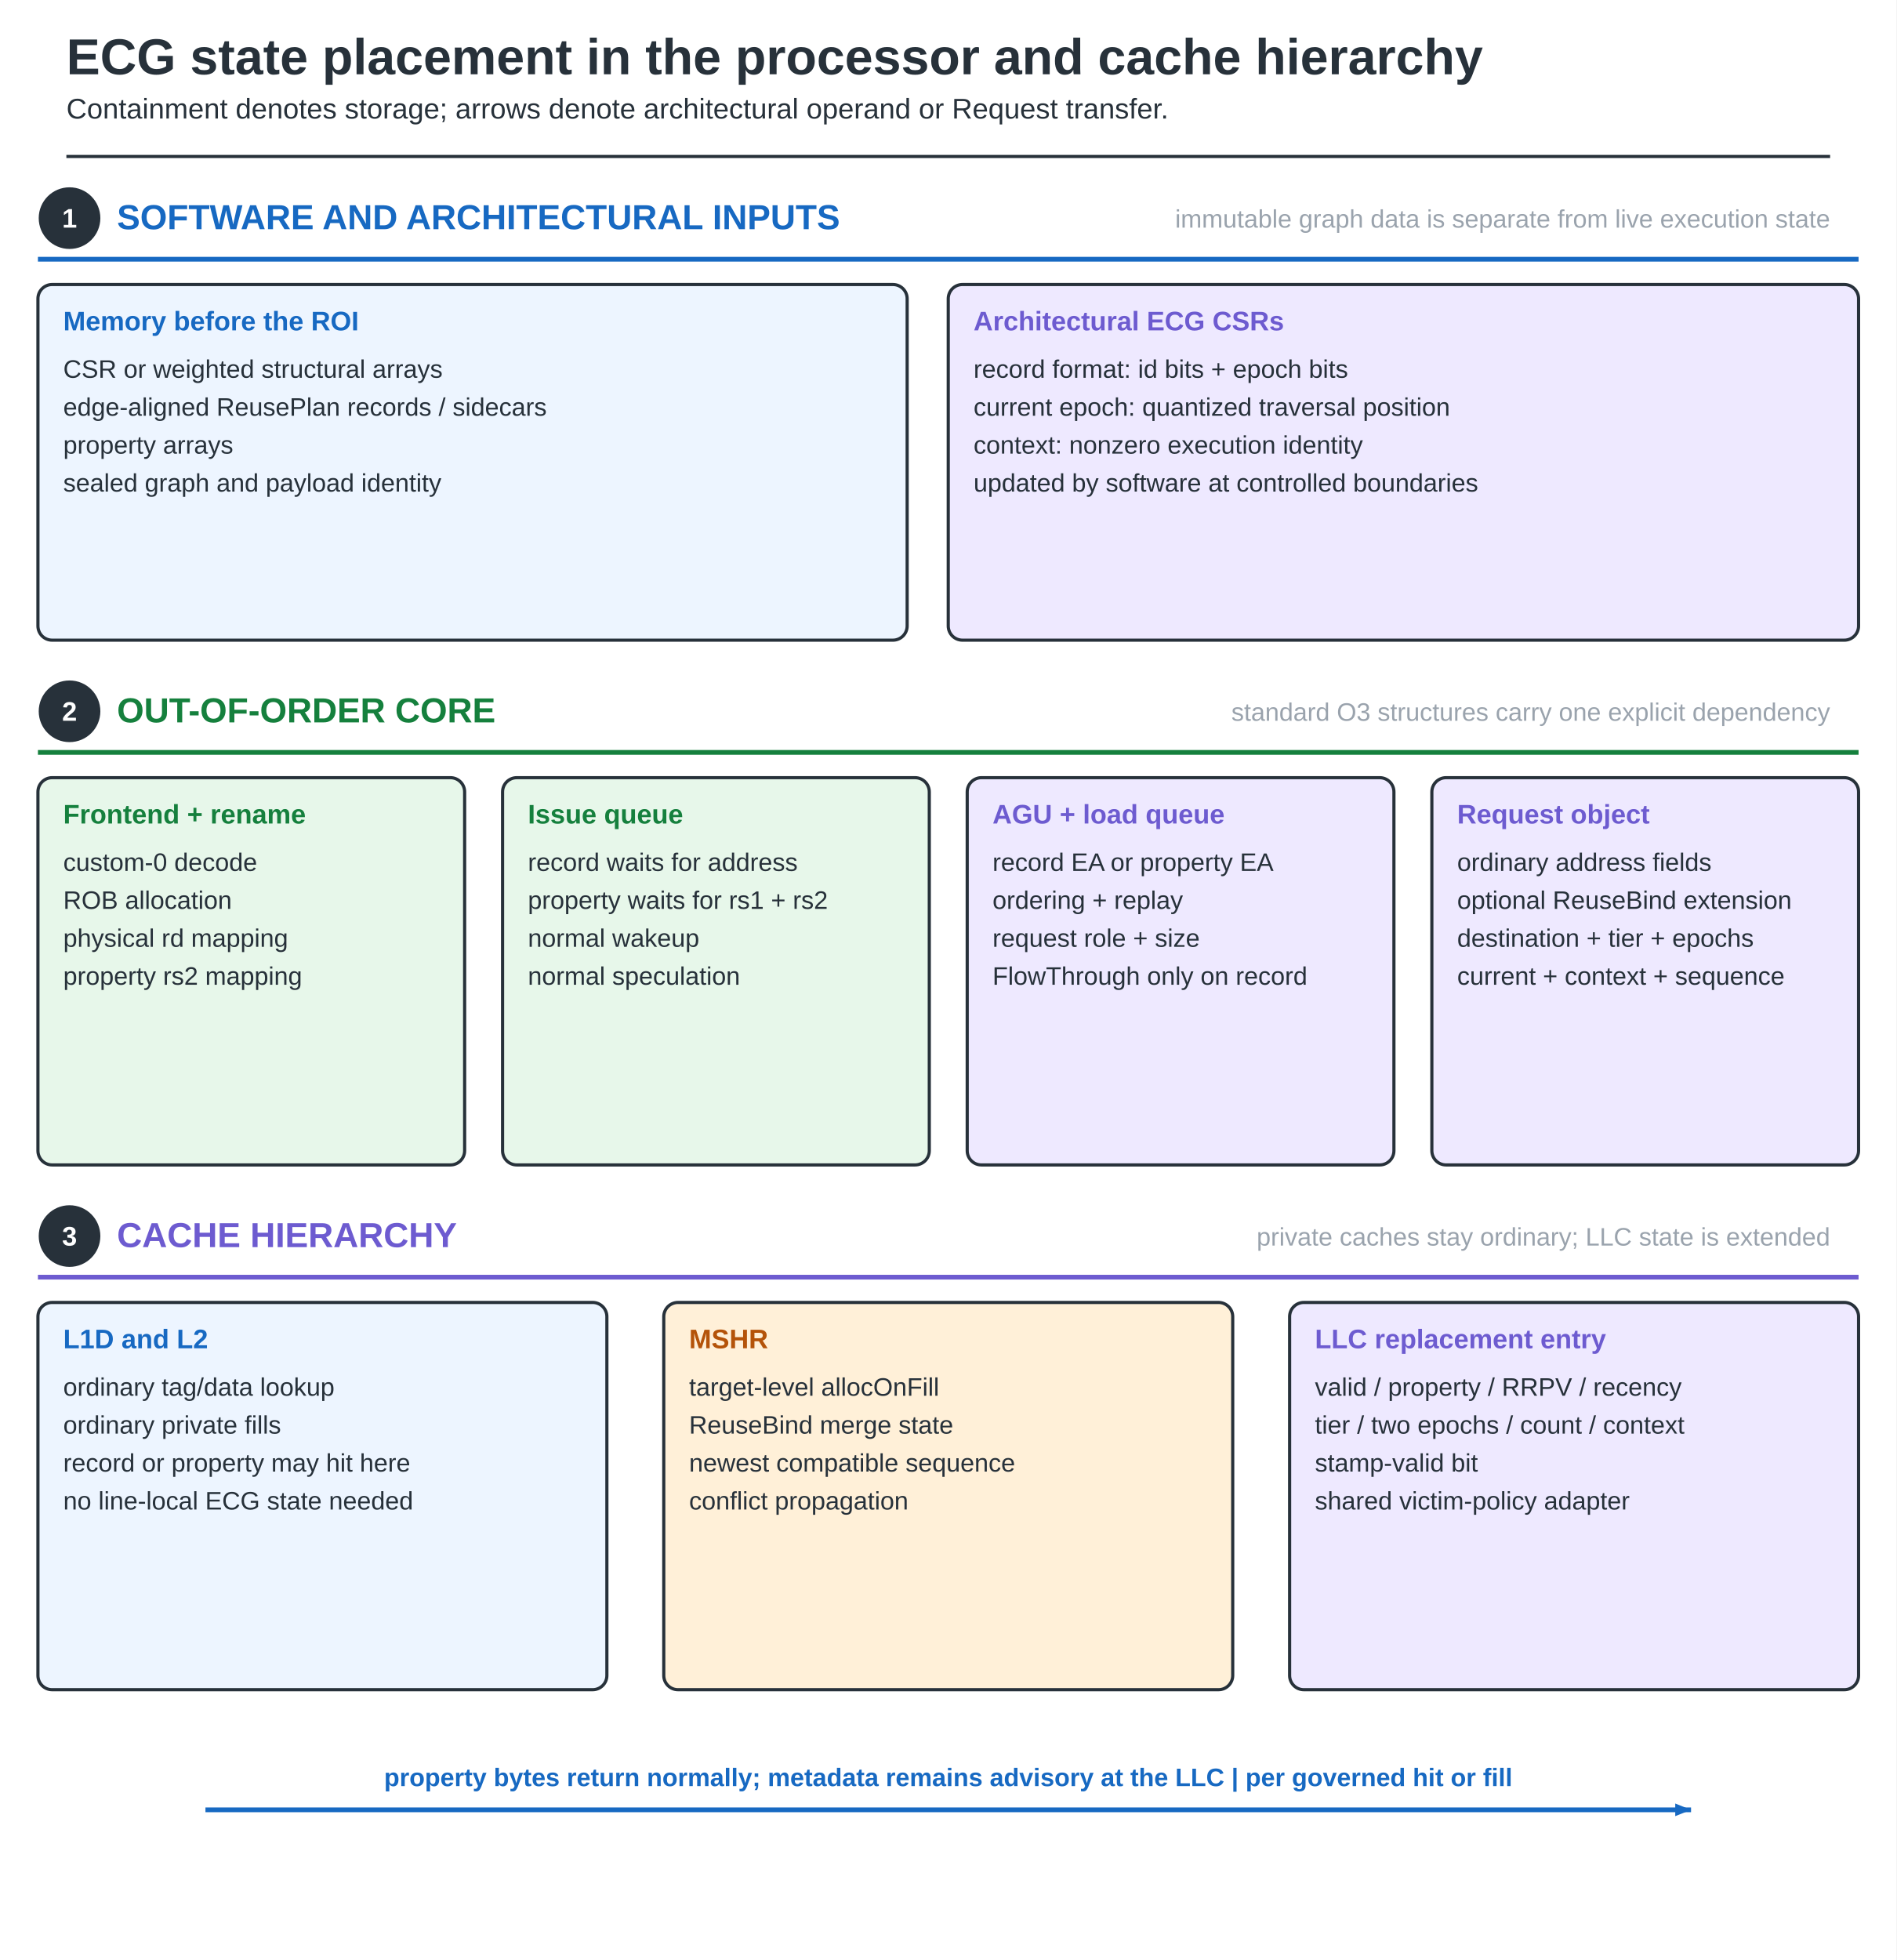
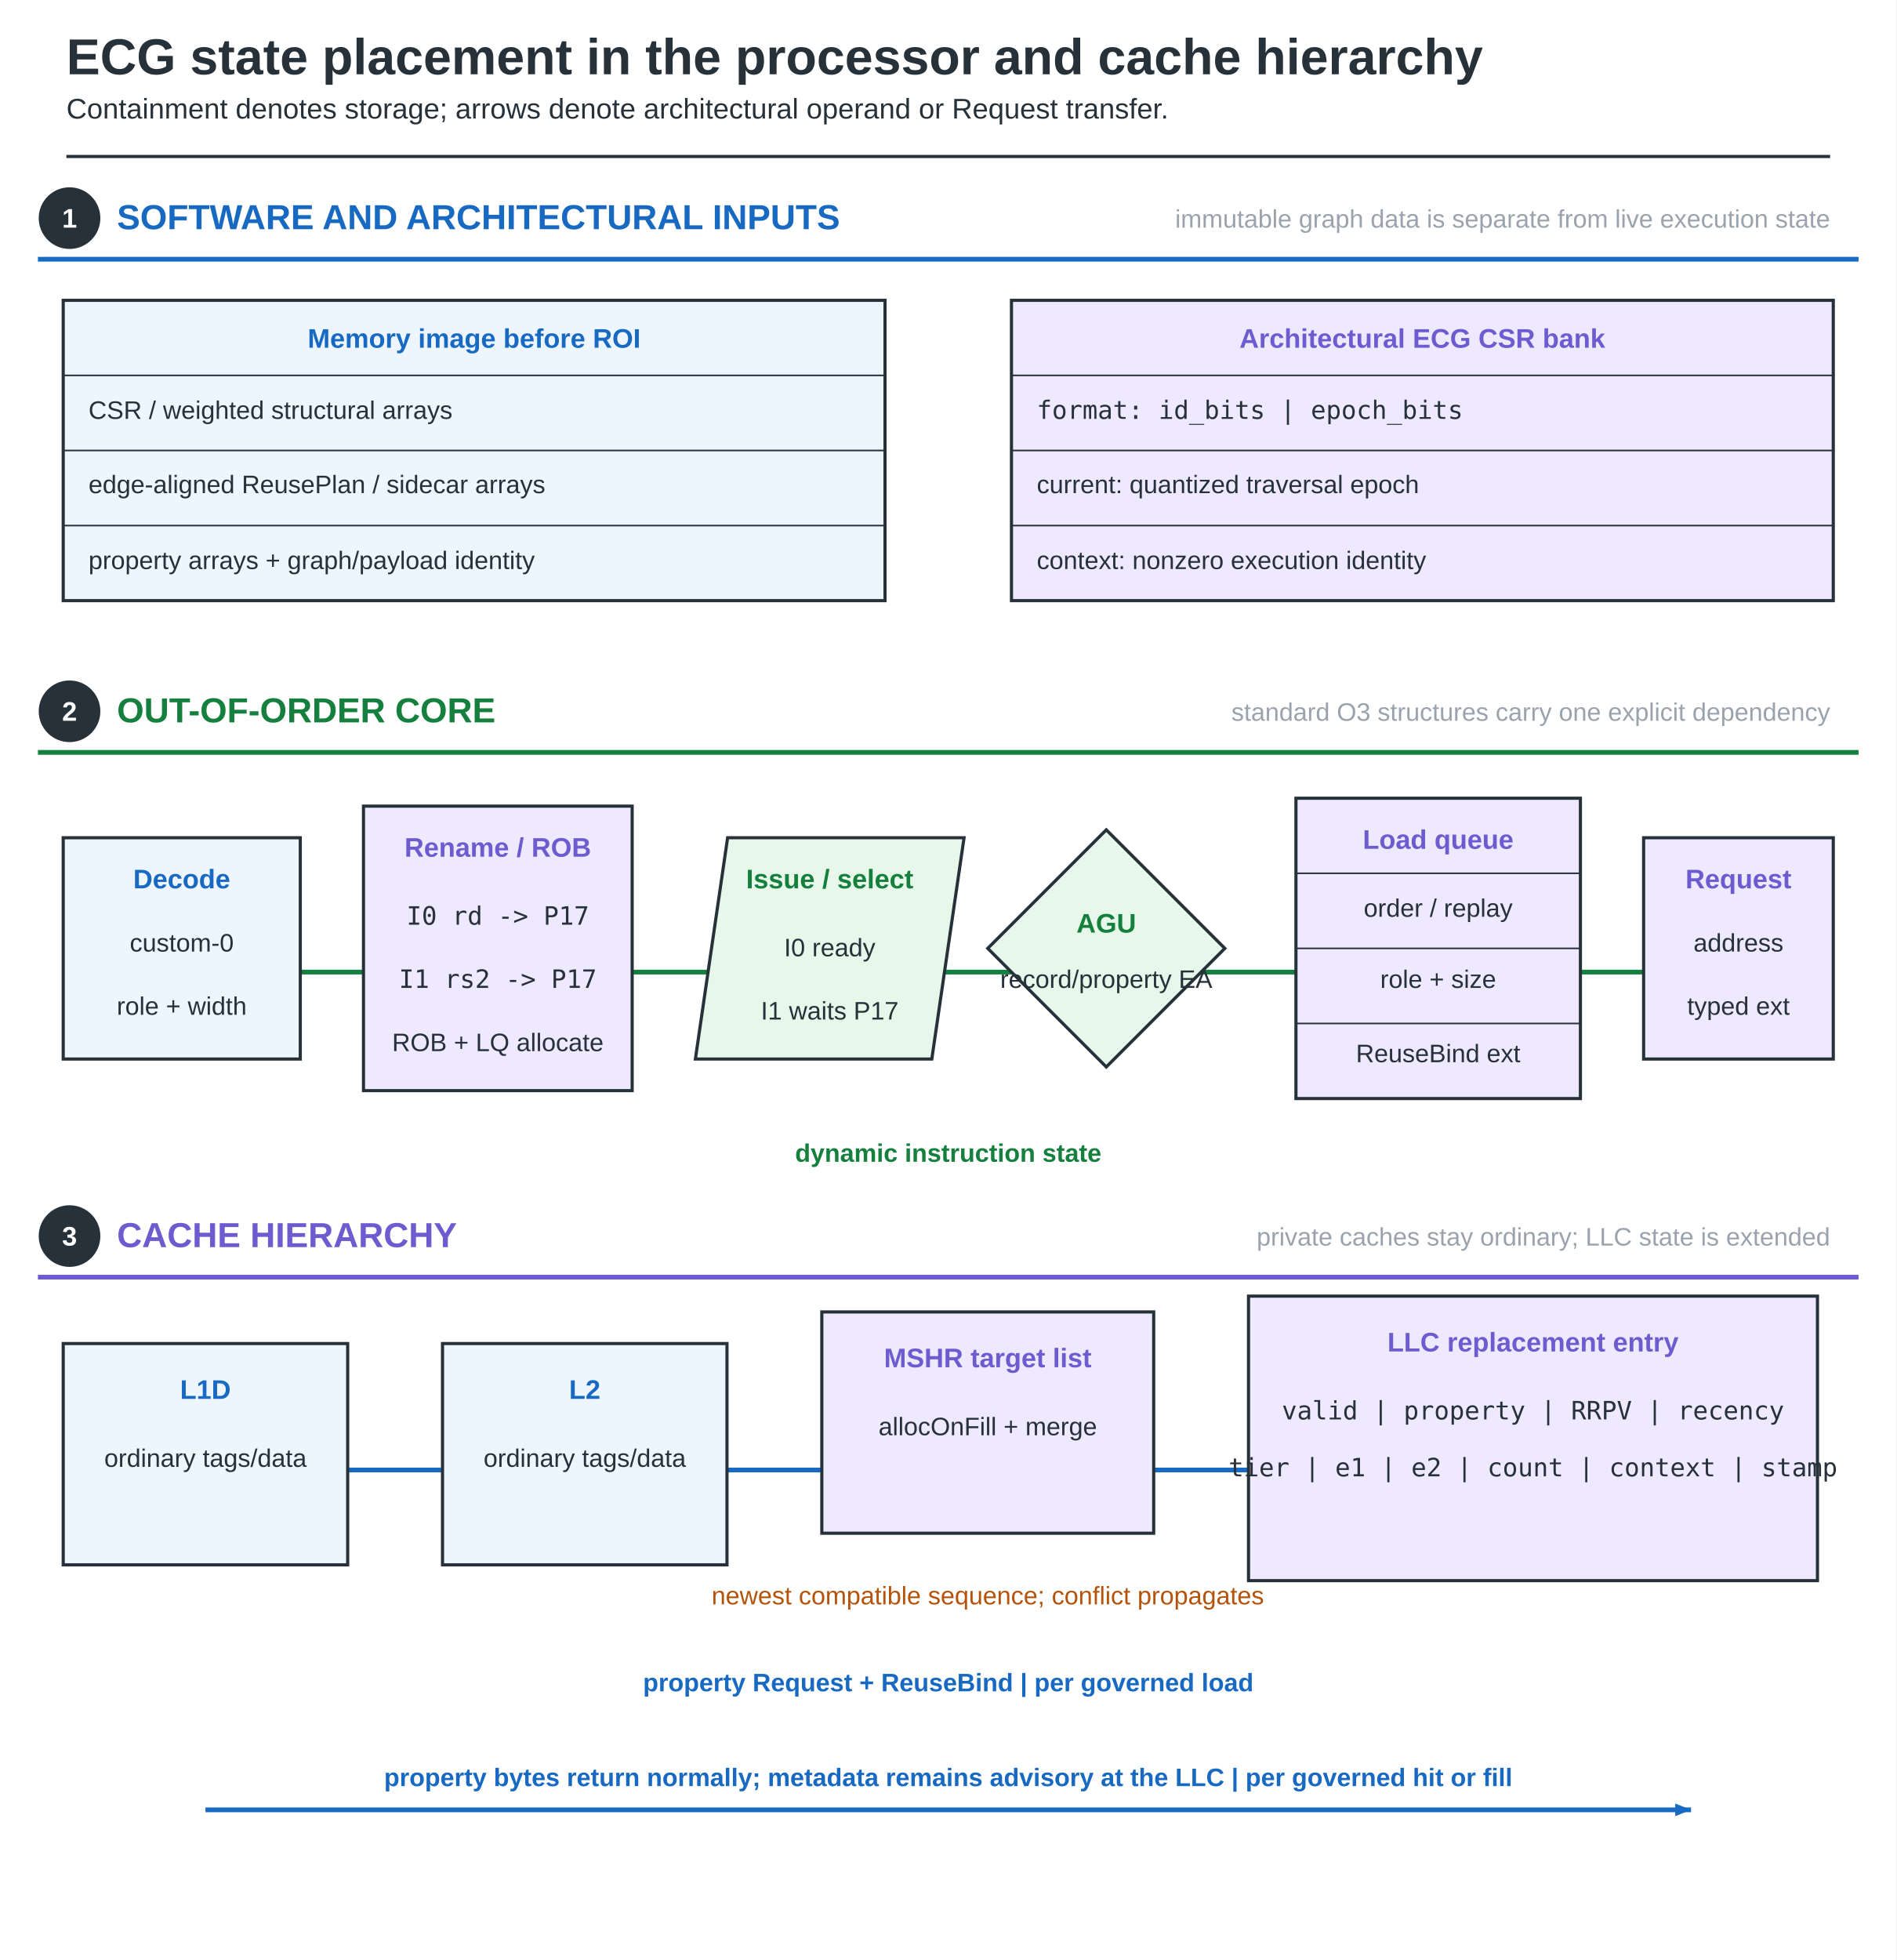
<svg xmlns="http://www.w3.org/2000/svg" width="1200" height="1240" viewBox="0 0 1200 1240" role="img" aria-labelledby="title desc" fill="#27313A" data-figure-schema="ecg-public/v1">
  <defs>
    <marker id="arrow-blue" viewBox="0 0 10 8" markerWidth="10" markerHeight="8" refX="10" refY="4" orient="auto" markerUnits="userSpaceOnUse">
      <path d="M0 0 L10 4 L0 8 Z" fill="#1769C2" />
    </marker>
    <marker id="arrow-green" viewBox="0 0 10 8" markerWidth="10" markerHeight="8" refX="10" refY="4" orient="auto" markerUnits="userSpaceOnUse">
      <path d="M0 0 L10 4 L0 8 Z" fill="#15803D" />
    </marker>
    <marker id="arrow-amber" viewBox="0 0 10 8" markerWidth="10" markerHeight="8" refX="10" refY="4" orient="auto" markerUnits="userSpaceOnUse">
      <path d="M0 0 L10 4 L0 8 Z" fill="#B45309" />
    </marker>
    <marker id="arrow-red" viewBox="0 0 10 8" markerWidth="10" markerHeight="8" refX="10" refY="4" orient="auto" markerUnits="userSpaceOnUse">
      <path d="M0 0 L10 4 L0 8 Z" fill="#B42318" />
    </marker>
    <marker id="arrow-purple" viewBox="0 0 10 8" markerWidth="10" markerHeight="8" refX="10" refY="4" orient="auto" markerUnits="userSpaceOnUse">
      <path d="M0 0 L10 4 L0 8 Z" fill="#6D5BD0" />
    </marker>
    <marker id="arrow-gray" viewBox="0 0 10 8" markerWidth="10" markerHeight="8" refX="10" refY="4" orient="auto" markerUnits="userSpaceOnUse">
      <path d="M0 0 L10 4 L0 8 Z" fill="#9AA3AD" />
    </marker>
    <marker id="arrow-ink" viewBox="0 0 10 8" markerWidth="10" markerHeight="8" refX="10" refY="4" orient="auto" markerUnits="userSpaceOnUse">
      <path d="M0 0 L10 4 L0 8 Z" fill="#27313A" />
    </marker>
    <style>
      :root { color-scheme: light dark; }
      @media (prefers-color-scheme: dark) {
        [fill="#FFFFFF"]{fill:#1E2327}[stroke="#FFFFFF"]{stroke:#1E2327}
        [fill="#F8F6EC"]{fill:#252A2E}[stroke="#F8F6EC"]{stroke:#252A2E}
        [fill="#EDF5FF"]{fill:#273846}[stroke="#EDF5FF"]{stroke:#273846}
        [fill="#E7F7EA"]{fill:#24382A}[stroke="#E7F7EA"]{stroke:#24382A}
        [fill="#FFF0D8"]{fill:#3B3122}[stroke="#FFF0D8"]{stroke:#3B3122}
        [fill="#F7DEDC"]{fill:#3D292A}[stroke="#F7DEDC"]{stroke:#3D292A}
        [fill="#EEE9FF"]{fill:#302C3C}[stroke="#EEE9FF"]{stroke:#302C3C}
        [fill="#27313A"]{fill:#ECE7DD}[stroke="#27313A"]{stroke:#ECE7DD}
        [fill="#9AA3AD"]{fill:#747D86}[stroke="#9AA3AD"]{stroke:#747D86}
        [fill="#1769C2"]{fill:#63A8FF}[stroke="#1769C2"]{stroke:#63A8FF}
        [fill="#15803D"]{fill:#63D68B}[stroke="#15803D"]{stroke:#63D68B}
        [fill="#B45309"]{fill:#F0B35A}[stroke="#B45309"]{stroke:#F0B35A}
        [fill="#6D5BD0"]{fill:#A79BF0}[stroke="#6D5BD0"]{stroke:#A79BF0}
        [fill="#B42318"]{fill:#F09B95}[stroke="#B42318"]{stroke:#F09B95}
      }
      .sans{font-family:Arial,Helvetica,sans-serif}
      .mono{font-family:"SFMono-Regular",Consolas,monospace}
      .title{font-size:32px;font-weight:700}
      .subtitle{font-size:18px}
      .heading{font-size:22px;font-weight:700}
      .label{font-size:17px;font-weight:700}
      .body{font-size:16px}
</style>
  </defs>
  <rect x="0" y="0" width="1200" height="1240" fill="#FFFFFF" />
  <text x="42" y="47" text-anchor="start" class="sans title" fill="#27313A" font-weight="700">ECG state placement in the processor and cache hierarchy</text>
  <text x="42" y="75" text-anchor="start" class="sans subtitle" fill="#27313A">Containment denotes storage; arrows denote architectural operand or Request transfer.</text>
  <line x1="42" y1="99" x2="1158" y2="99" stroke="#27313A" stroke-width="2" />
  <circle cx="44" cy="138" r="19" fill="#27313A" stroke="#27313A" stroke-width="1" />
  <text x="44" y="144" text-anchor="middle" class="sans label" fill="#FFFFFF" font-weight="700">1</text>
  <text x="74" y="145" text-anchor="start" class="sans heading" fill="#1769C2" font-weight="700">SOFTWARE AND ARCHITECTURAL INPUTS</text>
  <text x="1158" y="144" text-anchor="end" class="sans body" fill="#9AA3AD">immutable graph data is separate from live execution state</text>
  <line x1="24" y1="164" x2="1176" y2="164" stroke="#1769C2" stroke-width="3" />
-   <rect x="24" y="180" width="550" height="225" rx="9" fill="#EDF5FF" stroke="#27313A" stroke-width="2" />
-   <text x="40" y="209" text-anchor="start" class="sans label" fill="#1769C2" font-weight="700">Memory before the ROI</text>
-   <text x="40" y="239" text-anchor="start" class="sans body" fill="#27313A">CSR or weighted structural arrays</text>
-   <text x="40" y="263" text-anchor="start" class="sans body" fill="#27313A">edge-aligned ReusePlan records / sidecars</text>
-   <text x="40" y="287" text-anchor="start" class="sans body" fill="#27313A">property arrays</text>
-   <text x="40" y="311" text-anchor="start" class="sans body" fill="#27313A">sealed graph and payload identity</text>
-   <rect x="600" y="180" width="576" height="225" rx="9" fill="#EEE9FF" stroke="#27313A" stroke-width="2" />
-   <text x="616" y="209" text-anchor="start" class="sans label" fill="#6D5BD0" font-weight="700">Architectural ECG CSRs</text>
-   <text x="616" y="239" text-anchor="start" class="sans body" fill="#27313A">record format: id bits + epoch bits</text>
-   <text x="616" y="263" text-anchor="start" class="sans body" fill="#27313A">current epoch: quantized traversal position</text>
-   <text x="616" y="287" text-anchor="start" class="sans body" fill="#27313A">context: nonzero execution identity</text>
-   <text x="616" y="311" text-anchor="start" class="sans body" fill="#27313A">updated by software at controlled boundaries</text>
+   <rect x="40" y="190" width="520" height="190" rx="0" fill="#EDF5FF" stroke="#27313A" stroke-width="2" />
+   <line x1="40" y1="237.5" x2="560" y2="237.5" stroke="#27313A" stroke-width="1" />
+   <line x1="40" y1="285.0" x2="560" y2="285.0" stroke="#27313A" stroke-width="1" />
+   <line x1="40" y1="332.5" x2="560" y2="332.5" stroke="#27313A" stroke-width="1" />
+   <text x="300" y="220" text-anchor="middle" class="sans label" fill="#1769C2" font-weight="700">Memory image before ROI</text>
+   <text x="56" y="265" text-anchor="start" class="sans body" fill="#27313A">CSR / weighted structural arrays</text>
+   <text x="56" y="312" text-anchor="start" class="sans body" fill="#27313A">edge-aligned ReusePlan / sidecar arrays</text>
+   <text x="56" y="360" text-anchor="start" class="sans body" fill="#27313A">property arrays + graph/payload identity</text>
+   <rect x="640" y="190" width="520" height="190" rx="0" fill="#EEE9FF" stroke="#27313A" stroke-width="2" />
+   <line x1="640" y1="237.5" x2="1160" y2="237.5" stroke="#27313A" stroke-width="1" />
+   <line x1="640" y1="285.0" x2="1160" y2="285.0" stroke="#27313A" stroke-width="1" />
+   <line x1="640" y1="332.5" x2="1160" y2="332.5" stroke="#27313A" stroke-width="1" />
+   <text x="900" y="220" text-anchor="middle" class="sans label" fill="#6D5BD0" font-weight="700">Architectural ECG CSR bank</text>
+   <text x="656" y="265" text-anchor="start" class="mono body" fill="#27313A">format: id_bits | epoch_bits</text>
+   <text x="656" y="312" text-anchor="start" class="sans body" fill="#27313A">current: quantized traversal epoch</text>
+   <text x="656" y="360" text-anchor="start" class="sans body" fill="#27313A">context: nonzero execution identity</text>
  <circle cx="44" cy="450" r="19" fill="#27313A" stroke="#27313A" stroke-width="1" />
  <text x="44" y="456" text-anchor="middle" class="sans label" fill="#FFFFFF" font-weight="700">2</text>
  <text x="74" y="457" text-anchor="start" class="sans heading" fill="#15803D" font-weight="700">OUT-OF-ORDER CORE</text>
  <text x="1158" y="456" text-anchor="end" class="sans body" fill="#9AA3AD">standard O3 structures carry one explicit dependency</text>
  <line x1="24" y1="476" x2="1176" y2="476" stroke="#15803D" stroke-width="3" />
-   <rect x="24" y="492" width="270" height="245" rx="9" fill="#E7F7EA" stroke="#27313A" stroke-width="2" />
-   <text x="40" y="521" text-anchor="start" class="sans label" fill="#15803D" font-weight="700">Frontend + rename</text>
-   <text x="40" y="551" text-anchor="start" class="sans body" fill="#27313A">custom-0 decode</text>
-   <text x="40" y="575" text-anchor="start" class="sans body" fill="#27313A">ROB allocation</text>
-   <text x="40" y="599" text-anchor="start" class="sans body" fill="#27313A">physical rd mapping</text>
-   <text x="40" y="623" text-anchor="start" class="sans body" fill="#27313A">property rs2 mapping</text>
-   <rect x="318" y="492" width="270" height="245" rx="9" fill="#E7F7EA" stroke="#27313A" stroke-width="2" />
-   <text x="334" y="521" text-anchor="start" class="sans label" fill="#15803D" font-weight="700">Issue queue</text>
-   <text x="334" y="551" text-anchor="start" class="sans body" fill="#27313A">record waits for address</text>
-   <text x="334" y="575" text-anchor="start" class="sans body" fill="#27313A">property waits for rs1 + rs2</text>
-   <text x="334" y="599" text-anchor="start" class="sans body" fill="#27313A">normal wakeup</text>
-   <text x="334" y="623" text-anchor="start" class="sans body" fill="#27313A">normal speculation</text>
-   <rect x="612" y="492" width="270" height="245" rx="9" fill="#EEE9FF" stroke="#27313A" stroke-width="2" />
-   <text x="628" y="521" text-anchor="start" class="sans label" fill="#6D5BD0" font-weight="700">AGU + load queue</text>
-   <text x="628" y="551" text-anchor="start" class="sans body" fill="#27313A">record EA or property EA</text>
-   <text x="628" y="575" text-anchor="start" class="sans body" fill="#27313A">ordering + replay</text>
-   <text x="628" y="599" text-anchor="start" class="sans body" fill="#27313A">request role + size</text>
-   <text x="628" y="623" text-anchor="start" class="sans body" fill="#27313A">FlowThrough only on record</text>
-   <rect x="906" y="492" width="270" height="245" rx="9" fill="#EEE9FF" stroke="#27313A" stroke-width="2" />
-   <text x="922" y="521" text-anchor="start" class="sans label" fill="#6D5BD0" font-weight="700">Request object</text>
-   <text x="922" y="551" text-anchor="start" class="sans body" fill="#27313A">ordinary address fields</text>
-   <text x="922" y="575" text-anchor="start" class="sans body" fill="#27313A">optional ReuseBind extension</text>
-   <text x="922" y="599" text-anchor="start" class="sans body" fill="#27313A">destination + tier + epochs</text>
-   <text x="922" y="623" text-anchor="start" class="sans body" fill="#27313A">current + context + sequence</text>
+   <path d="M50 615 L1135 615" fill="none" stroke="#15803D" stroke-width="3" marker-end="url(#arrow-green)" data-flow-kind="control" data-flow-label="dynamic instruction state" />
+   <text x="600" y="735" text-anchor="middle" class="sans body" fill="#15803D" font-weight="700">dynamic instruction state</text>
+   <rect x="40" y="530" width="150" height="140" rx="0" fill="#EDF5FF" stroke="#27313A" stroke-width="2" />
+   <text x="115" y="562" text-anchor="middle" class="sans label" fill="#1769C2" font-weight="700">Decode</text>
+   <text x="115" y="602" text-anchor="middle" class="sans body" fill="#27313A">custom-0</text>
+   <text x="115" y="642" text-anchor="middle" class="sans body" fill="#27313A">role + width</text>
+   <rect x="230" y="510" width="170" height="180" rx="0" fill="#EEE9FF" stroke="#27313A" stroke-width="2" />
+   <text x="315" y="542" text-anchor="middle" class="sans label" fill="#6D5BD0" font-weight="700">Rename / ROB</text>
+   <text x="315" y="585" text-anchor="middle" class="mono body" fill="#27313A">I0 rd -&gt; P17</text>
+   <text x="315" y="625" text-anchor="middle" class="mono body" fill="#27313A">I1 rs2 -&gt; P17</text>
+   <text x="315" y="665" text-anchor="middle" class="sans body" fill="#27313A">ROB + LQ allocate</text>
+   <polygon points="460.4,530 610,530 589.6,670 440,670" fill="#E7F7EA" stroke="#27313A" stroke-width="2" />
+   <text x="525" y="562" text-anchor="middle" class="sans label" fill="#15803D" font-weight="700">Issue / select</text>
+   <text x="525" y="605" text-anchor="middle" class="sans body" fill="#27313A">I0 ready</text>
+   <text x="525" y="645" text-anchor="middle" class="sans body" fill="#27313A">I1 waits P17</text>
+   <polygon points="700,525.0 775.0,600 700,675.0 625.0,600" fill="#E7F7EA" stroke="#27313A" stroke-width="2" />
+   <text x="700" y="590" text-anchor="middle" class="sans label" fill="#15803D" font-weight="700">AGU</text>
+   <text x="700" y="625" text-anchor="middle" class="sans body" fill="#27313A">record/property EA</text>
+   <rect x="820" y="505" width="180" height="190" rx="0" fill="#EEE9FF" stroke="#27313A" stroke-width="2" />
+   <line x1="820" y1="552.5" x2="1000" y2="552.5" stroke="#27313A" stroke-width="1" />
+   <line x1="820" y1="600.0" x2="1000" y2="600.0" stroke="#27313A" stroke-width="1" />
+   <line x1="820" y1="647.5" x2="1000" y2="647.5" stroke="#27313A" stroke-width="1" />
+   <text x="910" y="537" text-anchor="middle" class="sans label" fill="#6D5BD0" font-weight="700">Load queue</text>
+   <text x="910" y="580" text-anchor="middle" class="sans body" fill="#27313A">order / replay</text>
+   <text x="910" y="625" text-anchor="middle" class="sans body" fill="#27313A">role + size</text>
+   <text x="910" y="672" text-anchor="middle" class="sans body" fill="#27313A">ReuseBind ext</text>
+   <rect x="1040" y="530" width="120" height="140" rx="0" fill="#EEE9FF" stroke="#27313A" stroke-width="2" />
+   <text x="1100" y="562" text-anchor="middle" class="sans label" fill="#6D5BD0" font-weight="700">Request</text>
+   <text x="1100" y="602" text-anchor="middle" class="sans body" fill="#27313A">address</text>
+   <text x="1100" y="642" text-anchor="middle" class="sans body" fill="#27313A">typed ext</text>
  <circle cx="44" cy="782" r="19" fill="#27313A" stroke="#27313A" stroke-width="1" />
  <text x="44" y="788" text-anchor="middle" class="sans label" fill="#FFFFFF" font-weight="700">3</text>
  <text x="74" y="789" text-anchor="start" class="sans heading" fill="#6D5BD0" font-weight="700">CACHE HIERARCHY</text>
  <text x="1158" y="788" text-anchor="end" class="sans body" fill="#9AA3AD">private caches stay ordinary; LLC state is extended</text>
  <line x1="24" y1="808" x2="1176" y2="808" stroke="#6D5BD0" stroke-width="3" />
-   <rect x="24" y="824" width="360" height="245" rx="9" fill="#EDF5FF" stroke="#27313A" stroke-width="2" />
-   <text x="40" y="853" text-anchor="start" class="sans label" fill="#1769C2" font-weight="700">L1D and L2</text>
-   <text x="40" y="883" text-anchor="start" class="sans body" fill="#27313A">ordinary tag/data lookup</text>
-   <text x="40" y="907" text-anchor="start" class="sans body" fill="#27313A">ordinary private fills</text>
-   <text x="40" y="931" text-anchor="start" class="sans body" fill="#27313A">record or property may hit here</text>
-   <text x="40" y="955" text-anchor="start" class="sans body" fill="#27313A">no line-local ECG state needed</text>
-   <rect x="420" y="824" width="360" height="245" rx="9" fill="#FFF0D8" stroke="#27313A" stroke-width="2" />
-   <text x="436" y="853" text-anchor="start" class="sans label" fill="#B45309" font-weight="700">MSHR</text>
-   <text x="436" y="883" text-anchor="start" class="sans body" fill="#27313A">target-level allocOnFill</text>
-   <text x="436" y="907" text-anchor="start" class="sans body" fill="#27313A">ReuseBind merge state</text>
-   <text x="436" y="931" text-anchor="start" class="sans body" fill="#27313A">newest compatible sequence</text>
-   <text x="436" y="955" text-anchor="start" class="sans body" fill="#27313A">conflict propagation</text>
-   <rect x="816" y="824" width="360" height="245" rx="9" fill="#EEE9FF" stroke="#27313A" stroke-width="2" />
-   <text x="832" y="853" text-anchor="start" class="sans label" fill="#6D5BD0" font-weight="700">LLC replacement entry</text>
-   <text x="832" y="883" text-anchor="start" class="sans body" fill="#27313A">valid / property / RRPV / recency</text>
-   <text x="832" y="907" text-anchor="start" class="sans body" fill="#27313A">tier / two epochs / count / context</text>
-   <text x="832" y="931" text-anchor="start" class="sans body" fill="#27313A">stamp-valid bit</text>
-   <text x="832" y="955" text-anchor="start" class="sans body" fill="#27313A">shared victim-policy adapter</text>
+   <path d="M60 930 L1130 930" fill="none" stroke="#1769C2" stroke-width="3" marker-end="url(#arrow-blue)" data-flow-kind="transfer" data-flow-label="property Request + ReuseBind" data-flow-cadence="per governed load" />
+   <text x="600" y="1070" text-anchor="middle" class="sans body" fill="#1769C2" font-weight="700">property Request + ReuseBind | per governed load</text>
+   <rect x="40" y="850" width="180" height="140" rx="0" fill="#EDF5FF" stroke="#27313A" stroke-width="2" />
+   <text x="130.0" y="885" text-anchor="middle" class="sans label" fill="#1769C2" font-weight="700">L1D</text>
+   <text x="130.0" y="928" text-anchor="middle" class="sans body" fill="#27313A">ordinary tags/data</text>
+   <rect x="280" y="850" width="180" height="140" rx="0" fill="#EDF5FF" stroke="#27313A" stroke-width="2" />
+   <text x="370.0" y="885" text-anchor="middle" class="sans label" fill="#1769C2" font-weight="700">L2</text>
+   <text x="370.0" y="928" text-anchor="middle" class="sans body" fill="#27313A">ordinary tags/data</text>
+   <rect x="520" y="830" width="210" height="140" rx="0" fill="#EEE9FF" stroke="#27313A" stroke-width="2" />
+   <text x="625.0" y="865" text-anchor="middle" class="sans label" fill="#6D5BD0" font-weight="700">MSHR target list</text>
+   <text x="625.0" y="908" text-anchor="middle" class="sans body" fill="#27313A">allocOnFill + merge</text>
+   <rect x="790" y="820" width="360" height="180" rx="0" fill="#EEE9FF" stroke="#27313A" stroke-width="2" />
+   <text x="970.0" y="855" text-anchor="middle" class="sans label" fill="#6D5BD0" font-weight="700">LLC replacement entry</text>
+   <text x="970.0" y="898" text-anchor="middle" class="mono body" fill="#27313A">valid | property | RRPV | recency</text>
+   <text x="970.0" y="934" text-anchor="middle" class="mono body" fill="#27313A">tier | e1 | e2 | count | context | stamp</text>
+   <text x="625" y="1015" text-anchor="middle" class="sans body" fill="#B45309">newest compatible sequence; conflict propagates</text>
  <path d="M130 1145 L1070 1145" fill="none" stroke="#1769C2" stroke-width="3" marker-end="url(#arrow-blue)" data-flow-kind="transfer" data-flow-label="property bytes return normally; metadata remains advisory at the LLC" data-flow-cadence="per governed hit or fill" />
  <text x="600" y="1130" text-anchor="middle" class="sans body" fill="#1769C2" font-weight="700">property bytes return normally; metadata remains advisory at the LLC | per governed hit or fill</text>
</svg>
